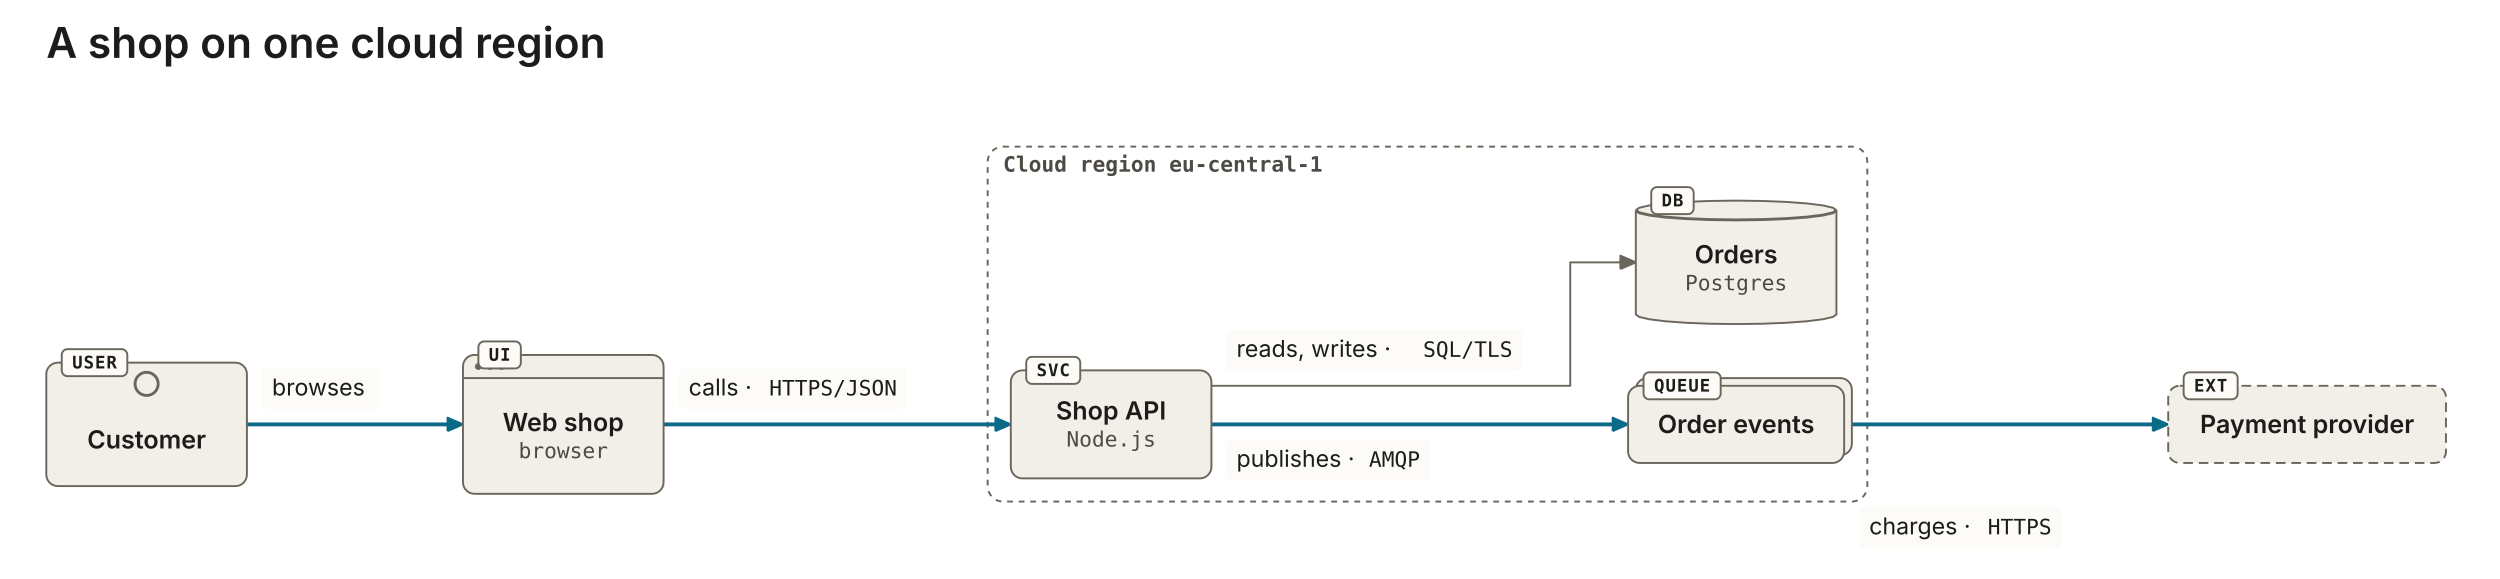
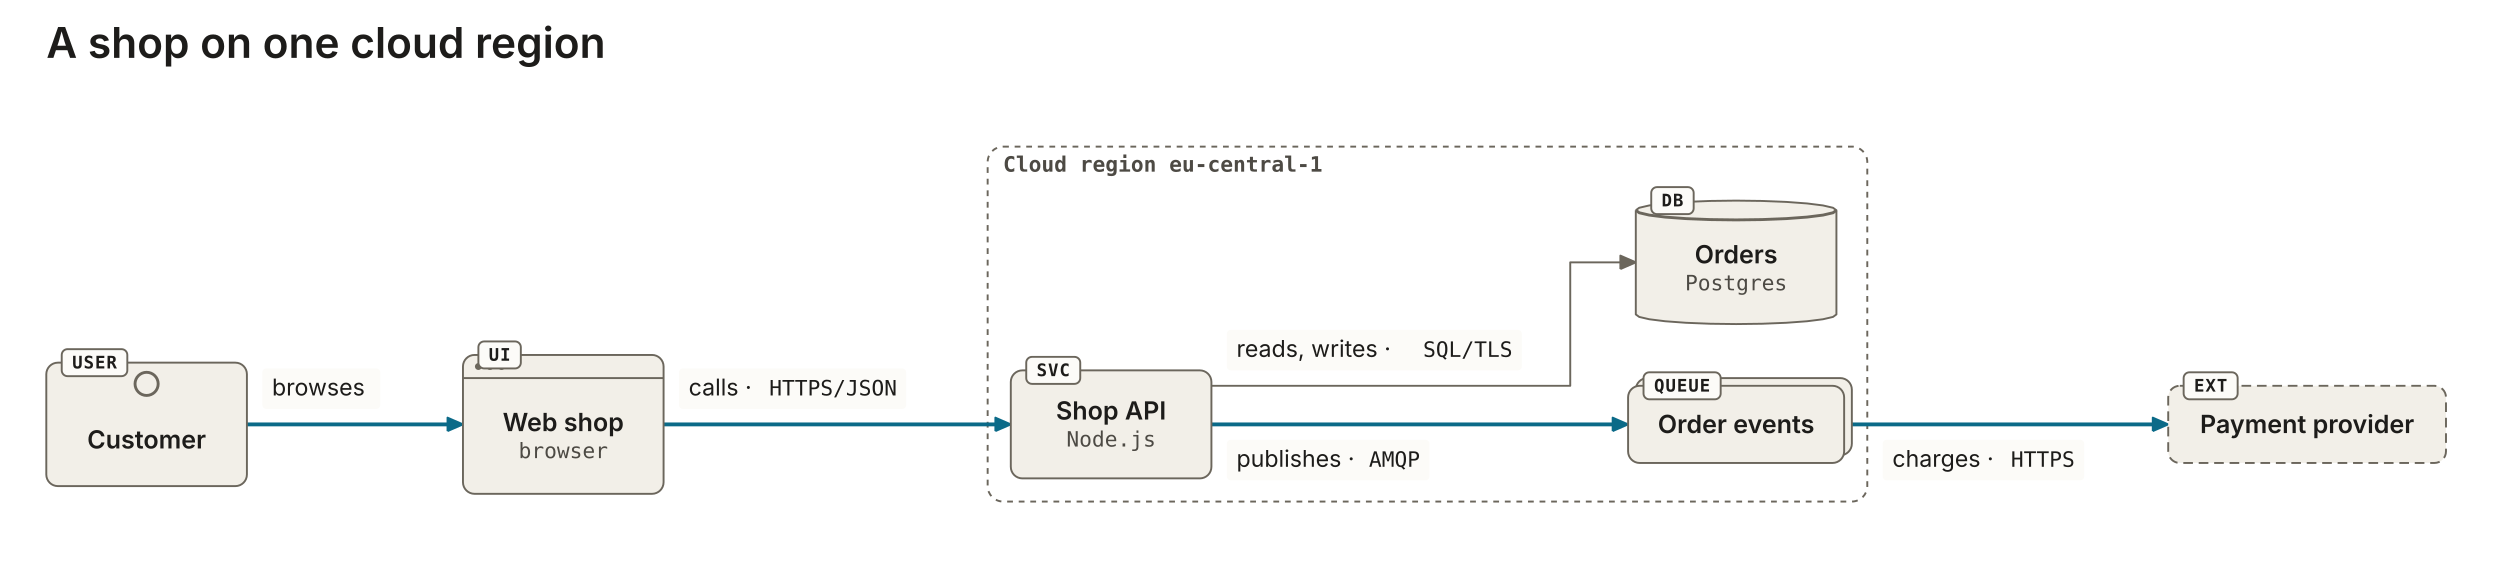
<svg xmlns="http://www.w3.org/2000/svg" width="1296" height="300" viewBox="0 0 1296 300" id="chartlet-393fca24add6aeed-p" role="img" aria-labelledby="chartlet-393fca24add6aeed-p-title chartlet-393fca24add6aeed-p-description" class="chartlet-root chartlet-look-editorial">
  <style>#chartlet-393fca24add6aeed-p.chartlet-root{max-width:100%;height:auto;font-family:Inter,ui-sans-serif,system-ui,sans-serif;color:#1d1c1a}#chartlet-393fca24add6aeed-p .chartlet-title{font-size:22px;font-weight:600;fill:#1d1c1a}#chartlet-393fca24add6aeed-p .chartlet-label,#chartlet-393fca24add6aeed-p .chartlet-tick,#chartlet-393fca24add6aeed-p .chartlet-value,#chartlet-393fca24add6aeed-p .chartlet-value-inverse,#chartlet-393fca24add6aeed-p .chartlet-axis-title{font-size:12px;fill:#4d4a44}#chartlet-393fca24add6aeed-p .chartlet-value,#chartlet-393fca24add6aeed-p .chartlet-value-inverse{font-weight:600}#chartlet-393fca24add6aeed-p .chartlet-value{fill:#1d1c1a}#chartlet-393fca24add6aeed-p .chartlet-value-inverse{fill:#fcfbf8}#chartlet-393fca24add6aeed-p .chartlet-axis-title{font-weight:600}#chartlet-393fca24add6aeed-p .chartlet-grid{stroke:#d8d4ca;stroke-width:1}#chartlet-393fca24add6aeed-p .chartlet-zero{stroke:#6b665c;stroke-width:1.5}#chartlet-393fca24add6aeed-p .chartlet-bar,#chartlet-393fca24add6aeed-p .chartlet-point{fill:#0b6a88}#chartlet-393fca24add6aeed-p .chartlet-line{fill:none;stroke:#0b6a88;stroke-width:3;stroke-linecap:round;stroke-linejoin:round}#chartlet-393fca24add6aeed-p .chartlet-background{fill:#fcfbf8}#chartlet-393fca24add6aeed-p .chartlet-role-blue{fill:#f2efe8;stroke:#6b665c}#chartlet-393fca24add6aeed-p .chartlet-role-green{fill:#f2efe8;stroke:#6b665c}#chartlet-393fca24add6aeed-p .chartlet-role-amber{fill:#f2efe8;stroke:#6b665c}#chartlet-393fca24add6aeed-p .chartlet-role-teal{fill:#f2efe8;stroke:#6b665c}#chartlet-393fca24add6aeed-p .chartlet-role-violet{fill:#f2efe8;stroke:#4d4a44}#chartlet-393fca24add6aeed-p .chartlet-role-gray{fill:#f2efe8;stroke:#6b665c}#chartlet-393fca24add6aeed-p .chartlet-role-red{fill:#fbefec;stroke:#a8281c}#chartlet-393fca24add6aeed-p .chartlet-diagram-rim{fill:none;stroke:#6b665c;stroke-width:1.5}#chartlet-393fca24add6aeed-p .chartlet-diagram-shadow{fill:rgba(0,0,0,0);stroke:none;rx:7px}#chartlet-393fca24add6aeed-p .chartlet-diagram-chip{fill:#fcfbf8;stroke:#d8d4ca;stroke-width:1;rx:4px}#chartlet-393fca24add6aeed-p .chartlet-diagram-chip-text{font-size:12px;fill:#1d1c1a}#chartlet-393fca24add6aeed-p .chartlet-diagram-badge{fill:#0b6a88;stroke:#fcfbf8;stroke-width:2}#chartlet-393fca24add6aeed-p .chartlet-diagram-badge-text{font-size:10px;font-weight:700;fill:#fcfbf8}#chartlet-393fca24add6aeed-p .chartlet-flow-node{stroke-width:1.5;stroke-linejoin:round;rx:7px}#chartlet-393fca24add6aeed-p .chartlet-flow-start{stroke-width:2}#chartlet-393fca24add6aeed-p .chartlet-flow-end{stroke-width:3}#chartlet-393fca24add6aeed-p .chartlet-flow-external{stroke-dasharray:5 3}#chartlet-393fca24add6aeed-p .chartlet-flow-inner{stroke:#6b665c;stroke-width:1}#chartlet-393fca24add6aeed-p .chartlet-flow-label{font-size:13px;font-weight:600;fill:#1d1c1a}#chartlet-393fca24add6aeed-p .chartlet-flow-sublabel{font-size:11px;fill:#4d4a44}#chartlet-393fca24add6aeed-p .chartlet-flow-edge{fill:none;stroke:#6b665c;stroke-width:1.4;stroke-linejoin:round}#chartlet-393fca24add6aeed-p .chartlet-flow-dashed{stroke-dasharray:5 4}#chartlet-393fca24add6aeed-p .chartlet-flow-dotted{stroke-dasharray:1 4;stroke-linecap:round}#chartlet-393fca24add6aeed-p .chartlet-flow-main{stroke:#0b6a88;stroke-width:2.2}#chartlet-393fca24add6aeed-p .chartlet-flow-head{fill:#6b665c;stroke:#6b665c;stroke-width:1;stroke-linejoin:round}#chartlet-393fca24add6aeed-p .chartlet-flow-main-head{fill:#0b6a88;stroke:#0b6a88}#chartlet-393fca24add6aeed-p .chartlet-flow-lane{fill:#fcfbf8;stroke:#d8d4ca;stroke-width:1}#chartlet-393fca24add6aeed-p .chartlet-flow-lane-alt{fill:#fcfbf8}#chartlet-393fca24add6aeed-p .chartlet-flow-lane-head{fill:#f2efe8;stroke:none}#chartlet-393fca24add6aeed-p .chartlet-flow-lane-label{font-size:11px;font-weight:600;fill:#4d4a44;letter-spacing:.04em}#chartlet-393fca24add6aeed-p .chartlet-flow-group{fill:#0b6a88;fill-opacity:.04;stroke:#6b665c;stroke-width:1;stroke-dasharray:4 3;rx:10px}#chartlet-393fca24add6aeed-p .chartlet-flow-group-label{font-size:11px;font-weight:600;fill:#4d4a44}#chartlet-393fca24add6aeed-p .chartlet-arch-head{fill:#f2efe8;stroke:#4d4a44;stroke-width:1.5}#chartlet-393fca24add6aeed-p .chartlet-arch-dot{fill:#6b665c;stroke:none}#chartlet-393fca24add6aeed-p.chartlet-look-editorial .chartlet-role-blue,#chartlet-393fca24add6aeed-p.chartlet-look-editorial .chartlet-role-green,#chartlet-393fca24add6aeed-p.chartlet-look-editorial .chartlet-role-amber,#chartlet-393fca24add6aeed-p.chartlet-look-editorial .chartlet-role-teal,#chartlet-393fca24add6aeed-p.chartlet-look-editorial .chartlet-role-violet,#chartlet-393fca24add6aeed-p.chartlet-look-editorial .chartlet-role-gray,#chartlet-393fca24add6aeed-p.chartlet-look-editorial .chartlet-role-red{fill:#f2efe8;stroke:#6b665c}#chartlet-393fca24add6aeed-p.chartlet-look-editorial .chartlet-flow-node{stroke-width:1;rx:6px}#chartlet-393fca24add6aeed-p.chartlet-look-editorial .chartlet-flow-start{stroke-width:1}#chartlet-393fca24add6aeed-p.chartlet-look-editorial .chartlet-flow-end{stroke-width:2}#chartlet-393fca24add6aeed-p.chartlet-look-editorial .chartlet-flow-inner{stroke:#6b665c}#chartlet-393fca24add6aeed-p.chartlet-look-editorial .chartlet-flow-edge{stroke:#6b665c;stroke-width:1}#chartlet-393fca24add6aeed-p.chartlet-look-editorial .chartlet-flow-main{stroke:#0b6a88;stroke-width:2}#chartlet-393fca24add6aeed-p.chartlet-look-editorial .chartlet-flow-group{fill:none;stroke:#6b665c;stroke-width:1;stroke-dasharray:3 3;rx:8px}#chartlet-393fca24add6aeed-p.chartlet-look-editorial .chartlet-diagram-shadow{display:none}#chartlet-393fca24add6aeed-p.chartlet-look-editorial .chartlet-diagram-chip{fill:#fcfbf8;stroke:none;rx:2px}#chartlet-393fca24add6aeed-p.chartlet-look-editorial .chartlet-diagram-badge{fill:#1d1c1a;stroke:#fcfbf8}#chartlet-393fca24add6aeed-p.chartlet-look-editorial .chartlet-diagram-badge-text{fill:#fcfbf8}#chartlet-393fca24add6aeed-p.chartlet-look-editorial .chartlet-diagram-tag{fill:#fcfbf8;stroke:#6b665c;stroke-width:1;rx:3px}#chartlet-393fca24add6aeed-p.chartlet-look-editorial .chartlet-diagram-tech{font-size:11px;fill:#1d1c1a}#chartlet-393fca24add6aeed-p.chartlet-look-editorial .chartlet-diagram-tag-text{font-size:9px;font-weight:600;letter-spacing:.5px;fill:#1d1c1a}#chartlet-393fca24add6aeed-p.chartlet-look-editorial .chartlet-seq-box{stroke-width:1;rx:6px}#chartlet-393fca24add6aeed-p.chartlet-look-editorial .chartlet-seq-message{stroke:#6b665c;stroke-width:1}#chartlet-393fca24add6aeed-p.chartlet-look-editorial .chartlet-seq-activation{stroke:#6b665c}#chartlet-393fca24add6aeed-p.chartlet-look-editorial .chartlet-seq-frame{rx:8px}#chartlet-393fca24add6aeed-p.chartlet-look-editorial .chartlet-state{rx:8px}#chartlet-393fca24add6aeed-p.chartlet-look-editorial .chartlet-state-inner{stroke:#6b665c;rx:6px}#chartlet-393fca24add6aeed-p.chartlet-look-editorial .chartlet-arch-head{fill:#f2efe8;stroke:#6b665c}#chartlet-393fca24add6aeed-p.chartlet-look-editorial .chartlet-flow-sublabel,#chartlet-393fca24add6aeed-p.chartlet-look-editorial .chartlet-flow-group-label,#chartlet-393fca24add6aeed-p.chartlet-look-editorial .chartlet-flow-card,#chartlet-393fca24add6aeed-p.chartlet-look-editorial .chartlet-diagram-tag-text,#chartlet-393fca24add6aeed-p.chartlet-look-editorial .chartlet-diagram-tech,#chartlet-393fca24add6aeed-p.chartlet-look-editorial .chartlet-arch-interface,#chartlet-393fca24add6aeed-p.chartlet-look-editorial .chartlet-seq-sublabel,#chartlet-393fca24add6aeed-p.chartlet-look-editorial .chartlet-seq-tag,#chartlet-393fca24add6aeed-p.chartlet-look-editorial .chartlet-seq-guard{font-family:ui-monospace,SFMono-Regular,Menlo,Consolas,"JetBrains Mono","DejaVu Sans Mono",monospace}</style>
  <text x="24" y="30" text-anchor="start" class="chartlet-title">A shop on one cloud region</text>
  <rect x="512" y="76" width="456" height="184" class="chartlet-flow-group" />
  <text x="520" y="89" text-anchor="start" class="chartlet-flow-group-label">Cloud region eu-central-1</text>
  <g class="chartlet-f chartlet-f-0 chartlet-f-1">
    <polyline points="128,220 232,220" class="chartlet-flow-edge chartlet-flow-main" />
    <polyline points="232,223.5 240,220 232,216.5 232,223.5" class="chartlet-flow-head chartlet-flow-main-head" />
  </g>
  <g class="chartlet-f chartlet-f-1 chartlet-f-2">
    <polyline points="344,220 516,220" class="chartlet-flow-edge chartlet-flow-main" />
    <polyline points="516,223.5 524,220 516,216.5 516,223.5" class="chartlet-flow-head chartlet-flow-main-head" />
  </g>
  <g class="chartlet-f chartlet-f-2 chartlet-f-3">
    <polyline points="628,200 814.014,200 814.014,136 840,136" class="chartlet-flow-edge" />
    <polyline points="840,139.5 848,136 840,132.5 840,139.5" class="chartlet-flow-head" />
  </g>
  <g class="chartlet-f chartlet-f-2 chartlet-f-4">
    <polyline points="628,220 836,220" class="chartlet-flow-edge chartlet-flow-main" />
    <polyline points="836,223.5 844,220 836,216.5 836,223.5" class="chartlet-flow-head chartlet-flow-main-head" />
  </g>
  <g class="chartlet-f chartlet-f-4 chartlet-f-5">
    <polyline points="956,220 1116,220" class="chartlet-flow-edge chartlet-flow-main" />
    <polyline points="1116,223.5 1124,220 1116,216.5 1116,223.5" class="chartlet-flow-head chartlet-flow-main-head" />
  </g>
  <g class="chartlet-f chartlet-n-0 chartlet-f-0 chartlet-f-1" />
  <g class="chartlet-f chartlet-n-1 chartlet-f-0 chartlet-f-1 chartlet-f-2" />
  <g class="chartlet-f chartlet-n-2 chartlet-f-1 chartlet-f-2 chartlet-f-3 chartlet-f-4" />
  <g class="chartlet-f chartlet-n-3 chartlet-f-2 chartlet-f-3" />
  <g class="chartlet-f chartlet-n-4 chartlet-f-2 chartlet-f-4 chartlet-f-5" />
  <g class="chartlet-f chartlet-n-5 chartlet-f-4 chartlet-f-5" />
  <g class="chartlet-f chartlet-f-0 chartlet-f-1">
    <rect x="136" y="191" width="61.12" height="21" class="chartlet-diagram-chip" />
    <text x="141" y="205" text-anchor="start" class="chartlet-diagram-chip-text">browses</text>
  </g>
  <g class="chartlet-f chartlet-f-1 chartlet-f-2">
    <rect x="352" y="191" width="117.76" height="21" class="chartlet-diagram-chip" />
    <text x="357" y="205" text-anchor="start" class="chartlet-diagram-chip-text">calls · </text>
    <text x="398.76" y="205" text-anchor="start" class="chartlet-diagram-tech">HTTPS/JSON</text>
  </g>
  <g class="chartlet-f chartlet-f-2 chartlet-f-3">
    <rect x="636" y="171" width="152.92" height="21" class="chartlet-diagram-chip" />
    <text x="641" y="185" text-anchor="start" class="chartlet-diagram-chip-text">reads, writes · </text>
    <text x="737.72" y="185" text-anchor="start" class="chartlet-diagram-tech">SQL/TLS</text>
  </g>
  <g class="chartlet-f chartlet-f-2 chartlet-f-4">
    <rect x="636" y="228" width="105.04" height="21" class="chartlet-diagram-chip" />
    <text x="641" y="242" text-anchor="start" class="chartlet-diagram-chip-text">publishes · </text>
    <text x="709.64" y="242" text-anchor="start" class="chartlet-diagram-tech">AMQP</text>
  </g>
  <g class="chartlet-f chartlet-f-4 chartlet-f-5">
-     <rect x="964" y="263" width="104.44" height="21" class="chartlet-diagram-chip" />
-     <text x="969" y="277" text-anchor="start" class="chartlet-diagram-chip-text">charges · </text>
-     <text x="1030.44" y="277" text-anchor="start" class="chartlet-diagram-tech">HTTPS</text>
+     <rect x="976" y="228" width="104.44" height="21" class="chartlet-diagram-chip" />
+     <text x="981" y="242" text-anchor="start" class="chartlet-diagram-chip-text">charges · </text>
+     <text x="1042.44" y="242" text-anchor="start" class="chartlet-diagram-tech">HTTPS</text>
  </g>
  <g class="chartlet-f chartlet-n-0 chartlet-f-0 chartlet-f-1">
    <rect x="24" y="190.5" width="104" height="64" class="chartlet-diagram-shadow" />
    <rect x="24" y="188" width="104" height="64" class="chartlet-flow-node chartlet-role-violet" />
    <circle cx="76" cy="199" r="6" class="chartlet-arch-head" />
    <rect x="32" y="181" width="34" height="14" class="chartlet-diagram-tag" />
    <text x="49" y="191" text-anchor="middle" class="chartlet-diagram-tag-text">USER</text>
    <text x="76" y="232.5" text-anchor="middle" class="chartlet-flow-label">Customer</text>
  </g>
  <g class="chartlet-f chartlet-n-1 chartlet-f-0 chartlet-f-1 chartlet-f-2">
    <rect x="240" y="186.5" width="104" height="72" class="chartlet-diagram-shadow" />
    <rect x="240" y="184" width="104" height="72" class="chartlet-flow-node chartlet-role-blue" />
    <line x1="240" y1="196" x2="344" y2="196" class="chartlet-flow-inner" />
    <circle cx="248" cy="190" r="1.8" class="chartlet-arch-dot" />
    <circle cx="254" cy="190" r="1.8" class="chartlet-arch-dot" />
    <circle cx="260" cy="190" r="1.8" class="chartlet-arch-dot" />
    <rect x="248" y="177" width="22" height="14" class="chartlet-diagram-tag" />
    <text x="259" y="187" text-anchor="middle" class="chartlet-diagram-tag-text">UI</text>
    <text x="292" y="223.5" text-anchor="middle" class="chartlet-flow-label">Web shop</text>
    <text x="292" y="237.5" text-anchor="middle" class="chartlet-flow-sublabel">browser</text>
  </g>
  <g class="chartlet-f chartlet-n-2 chartlet-f-1 chartlet-f-2 chartlet-f-3 chartlet-f-4">
    <rect x="524" y="194.5" width="104" height="56" class="chartlet-diagram-shadow" />
    <rect x="524" y="192" width="104" height="56" class="chartlet-flow-node chartlet-role-blue" />
    <rect x="532" y="185" width="28" height="14" class="chartlet-diagram-tag" />
    <text x="546" y="195" text-anchor="middle" class="chartlet-diagram-tag-text">SVC</text>
    <text x="576" y="217.5" text-anchor="middle" class="chartlet-flow-label">Shop API</text>
    <text x="576" y="231.5" text-anchor="middle" class="chartlet-flow-sublabel">Node.js</text>
  </g>
  <g class="chartlet-f chartlet-n-3 chartlet-f-2 chartlet-f-3">
    <polyline points="848,111.5 848,165.5 849.772,166.794 854.967,168 863.23,169.036 874,169.83 886.541,170.33 900,170.5 913.459,170.33 926,169.83 936.77,169.036 945.033,168 950.228,166.794 952,165.5 952,111.5 950.228,110.206 945.033,109 936.77,107.964 926,107.17 913.459,106.67 900,106.5 886.541,106.67 874,107.17 863.23,107.964 854.967,109 849.772,110.206 848,111.5 848,111.5" class="chartlet-diagram-shadow" />
    <polyline points="848,109 848,163 849.772,164.294 854.967,165.5 863.23,166.536 874,167.33 886.541,167.83 900,168 913.459,167.83 926,167.33 936.77,166.536 945.033,165.5 950.228,164.294 952,163 952,109 950.228,107.706 945.033,106.5 936.77,105.464 926,104.67 913.459,104.17 900,104 886.541,104.17 874,104.67 863.23,105.464 854.967,106.5 849.772,107.706 848,109 848,109" class="chartlet-flow-node chartlet-role-teal" />
    <polyline points="848,109 849.772,110.294 854.967,111.5 863.23,112.536 874,113.33 886.541,113.83 900,114 913.459,113.83 926,113.33 936.77,112.536 945.033,111.5 950.228,110.294 952,109" class="chartlet-diagram-rim" />
    <rect x="856" y="97" width="22" height="14" class="chartlet-diagram-tag" />
    <text x="867" y="107" text-anchor="middle" class="chartlet-diagram-tag-text">DB</text>
    <text x="900" y="136.5" text-anchor="middle" class="chartlet-flow-label">Orders</text>
    <text x="900" y="150.5" text-anchor="middle" class="chartlet-flow-sublabel">Postgres</text>
  </g>
  <g class="chartlet-f chartlet-n-4 chartlet-f-2 chartlet-f-4 chartlet-f-5">
    <rect x="848" y="198.5" width="112" height="40" class="chartlet-diagram-shadow" />
    <rect x="848" y="196" width="112" height="40" class="chartlet-flow-node chartlet-role-violet" />
    <rect x="844" y="202.5" width="112" height="40" class="chartlet-diagram-shadow" />
    <rect x="844" y="200" width="112" height="40" class="chartlet-flow-node chartlet-role-violet" />
    <rect x="852" y="193" width="40" height="14" class="chartlet-diagram-tag" />
    <text x="872" y="203" text-anchor="middle" class="chartlet-diagram-tag-text">QUEUE</text>
    <text x="900" y="224.5" text-anchor="middle" class="chartlet-flow-label">Order events</text>
  </g>
  <g class="chartlet-f chartlet-n-5 chartlet-f-4 chartlet-f-5">
    <rect x="1124" y="202.5" width="144" height="40" class="chartlet-diagram-shadow" />
    <rect x="1124" y="200" width="144" height="40" class="chartlet-flow-node chartlet-flow-external chartlet-role-gray" />
    <rect x="1132" y="193" width="28" height="14" class="chartlet-diagram-tag" />
    <text x="1146" y="203" text-anchor="middle" class="chartlet-diagram-tag-text">EXT</text>
    <text x="1196" y="224.5" text-anchor="middle" class="chartlet-flow-label">Payment provider</text>
  </g>
</svg>
